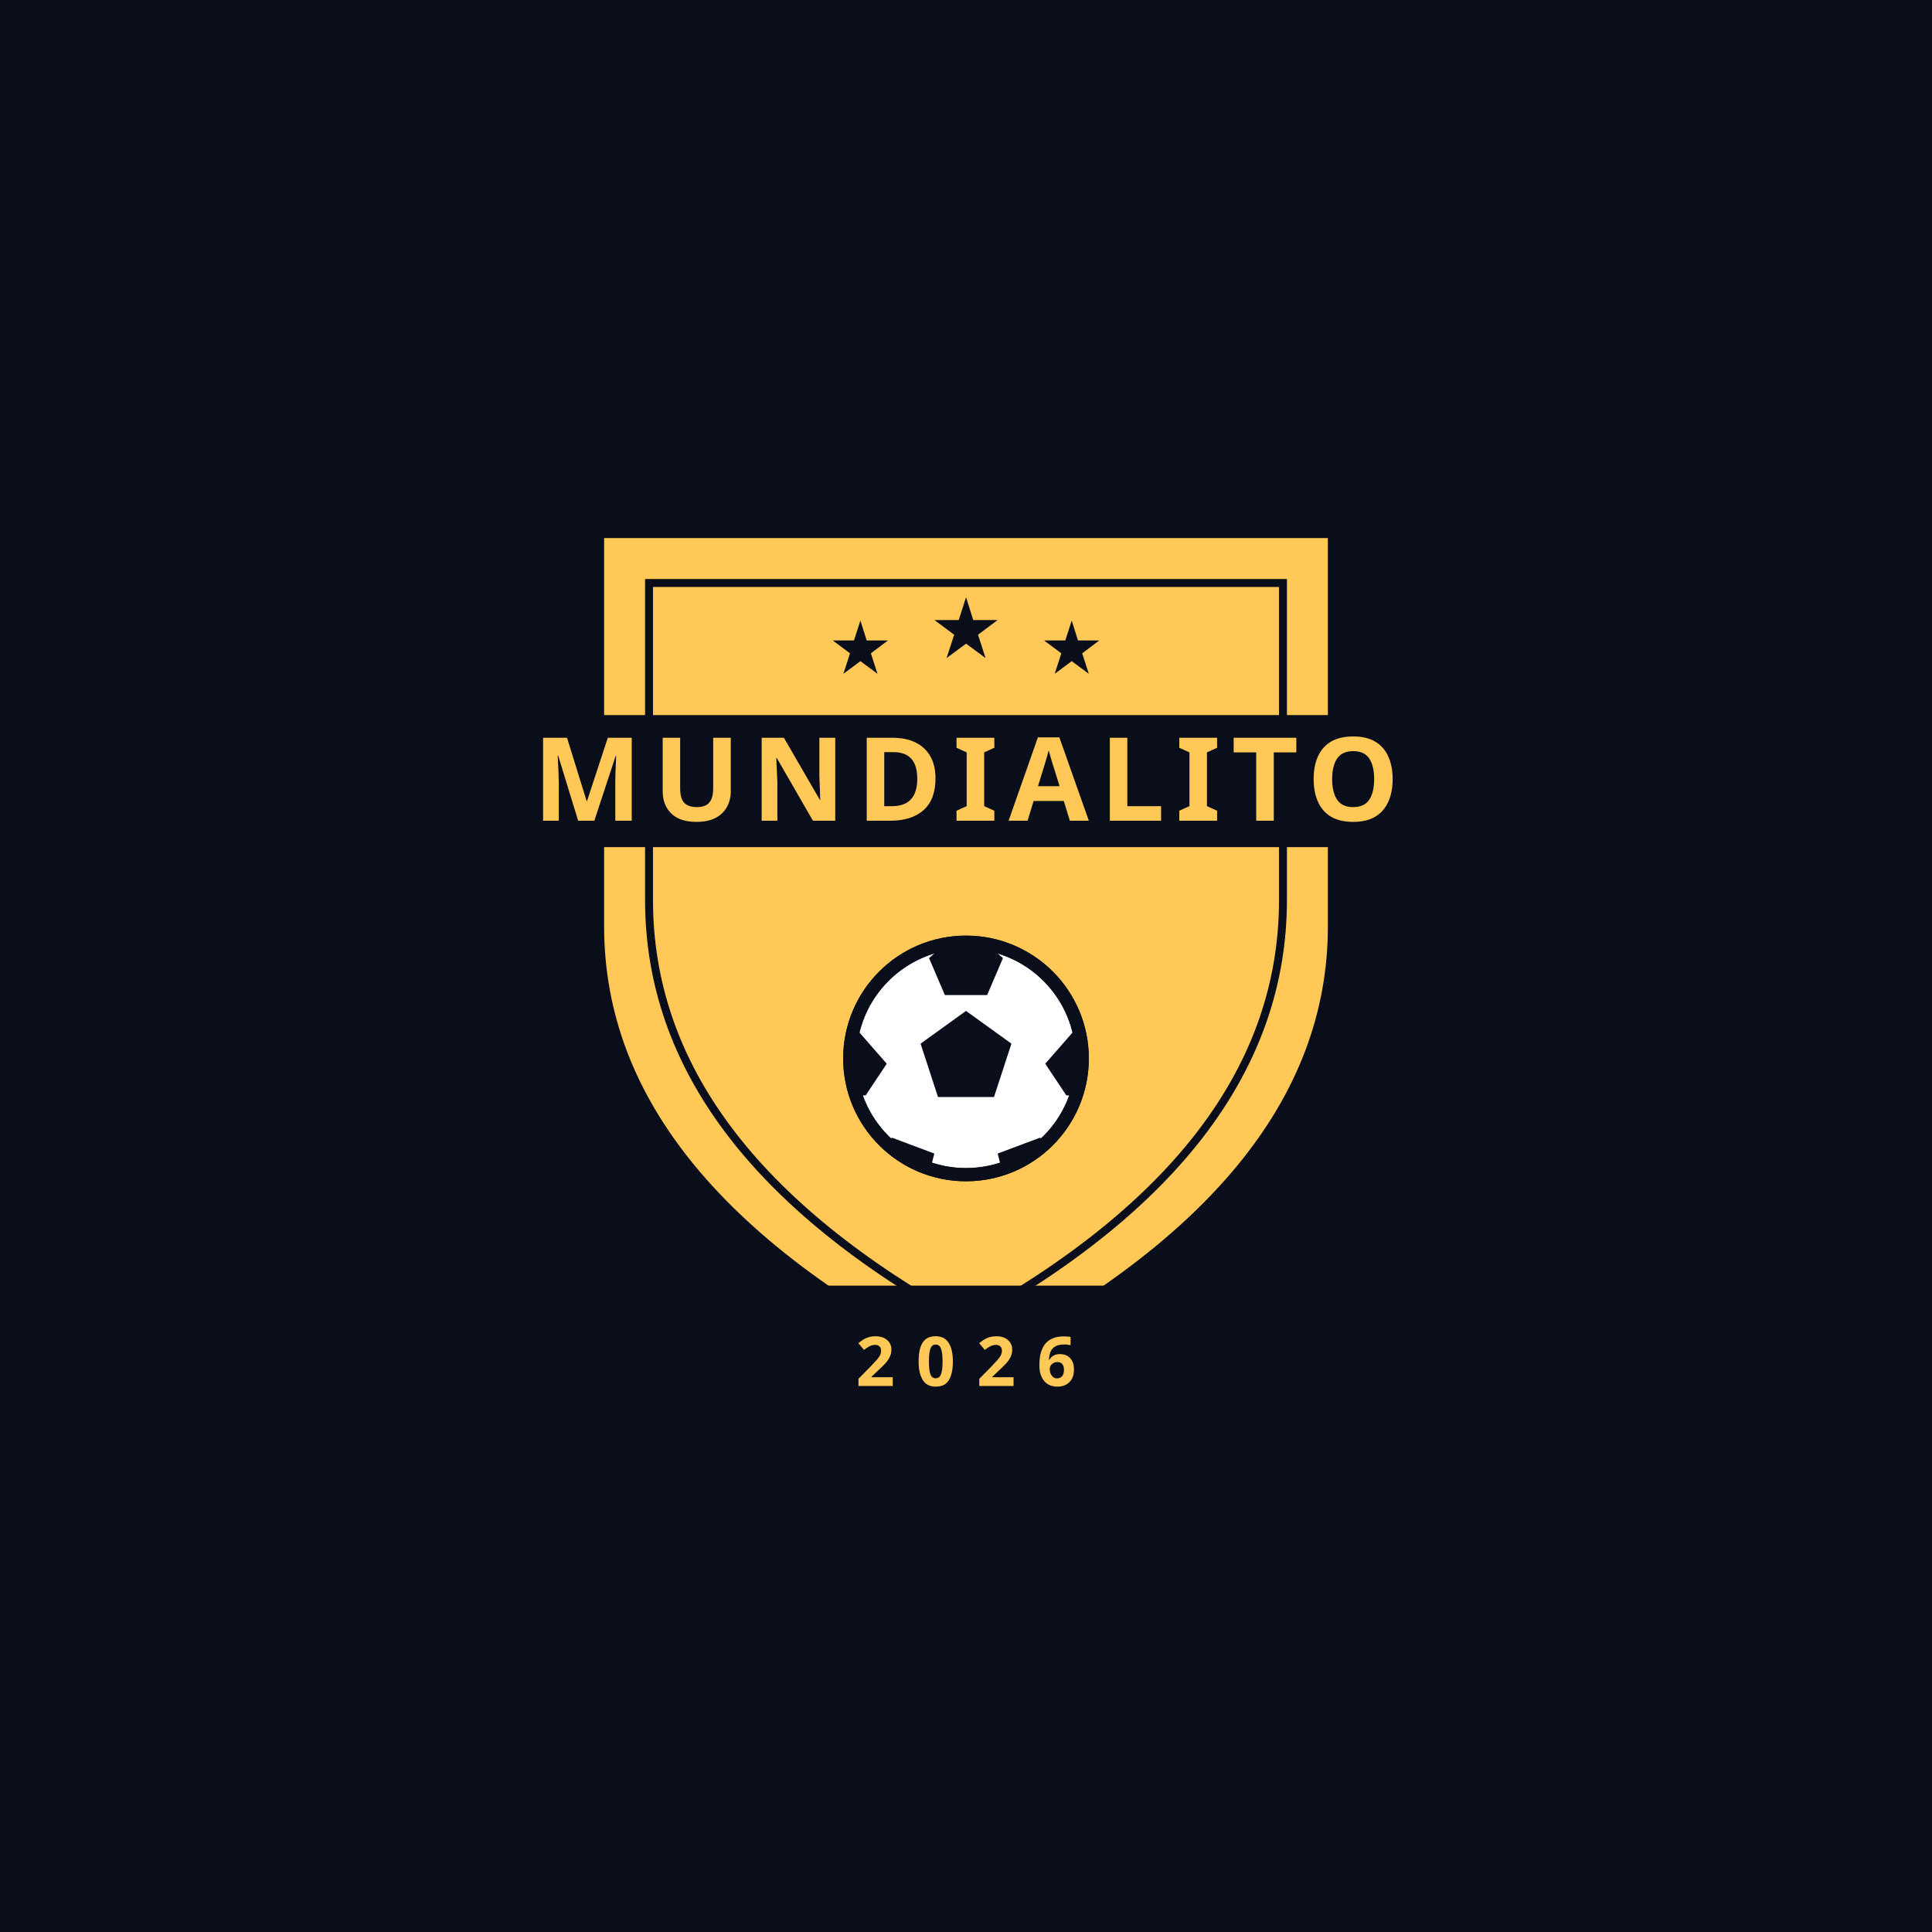
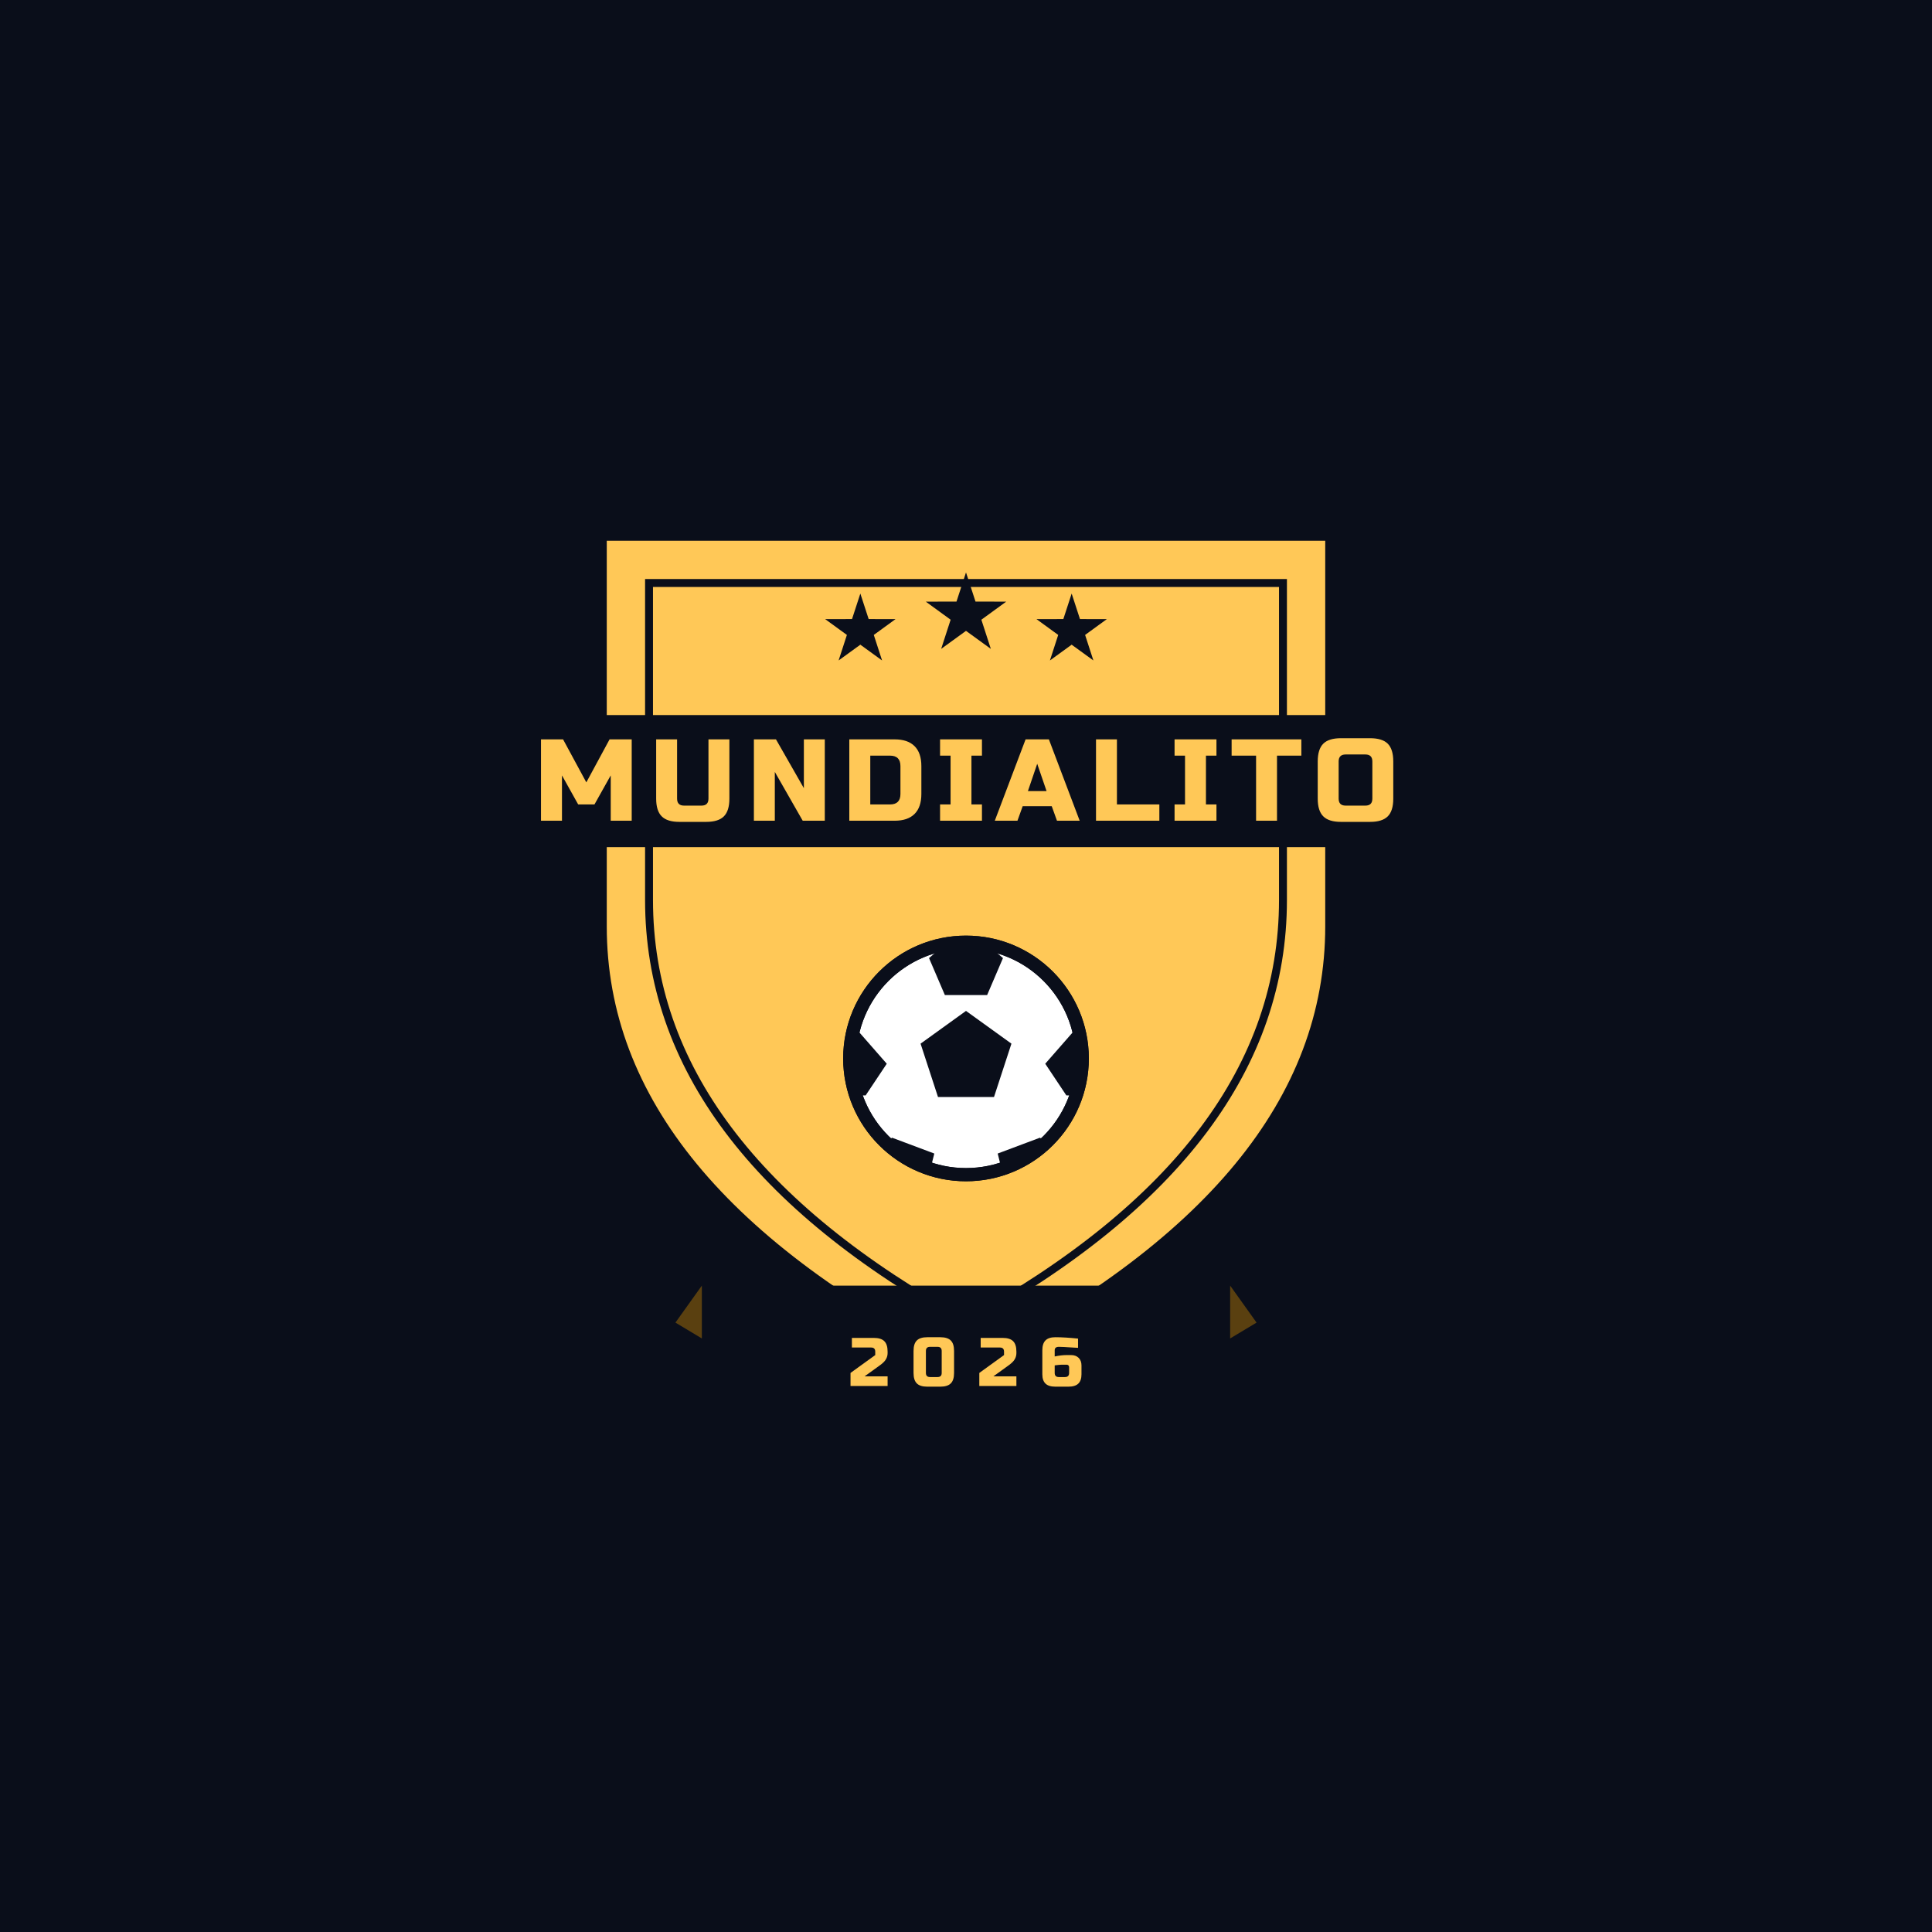
- <svg xmlns="http://www.w3.org/2000/svg" viewBox="0 0 512 512" width="512" height="512">
+ <svg xmlns="http://www.w3.org/2000/svg" viewBox="0 0 512 512">
  <rect width="512" height="512" fill="#0a0e1a" />
  <g transform="translate(256, 256) scale(1.4) translate(-100, -107.5)">
-     <path d="M 30 25 L 170 25 L 170 100 Q 170 150 100 185 Q 30 150 30 100 Z" fill="#FFC857" stroke="#0a0e1a" stroke-width="3" />
+     <path d="M 30 25 L 170 25 L 170 100 Q 170 150 100 185 Q 30 150 30 100 Z" fill="#FFC857" stroke="#0a0e1a" stroke-width="4" />
    <path d="M 40 35 L 160 35 L 160 95 Q 160 142 100 175 Q 40 142 40 95 Z" fill="none" stroke="#0a0e1a" stroke-width="1.5" />
-     <text x="80" y="52" text-anchor="middle" font-size="14" fill="#0a0e1a">★</text>
-     <text x="100" y="49" text-anchor="middle" font-size="16" fill="#0a0e1a">★</text>
-     <text x="120" y="52" text-anchor="middle" font-size="14" fill="#0a0e1a">★</text>
+     <path d="M 0 -8 L 1.8 -2.48 L 7.61 -2.47 L 2.91 0.95 L 4.7 6.47 L 0 3.06 L -4.7 6.47 L -2.91 0.95 L -7.61 -2.47 L -1.8 -2.48 Z" transform="translate(80, 44) scale(0.875)" fill="#0a0e1a" />
+     <path d="M 0 -8 L 1.8 -2.48 L 7.61 -2.47 L 2.91 0.95 L 4.7 6.47 L 0 3.06 L -4.7 6.47 L -2.91 0.95 L -7.61 -2.47 L -1.8 -2.48 Z" transform="translate(100, 41)" fill="#0a0e1a" />
+     <path d="M 0 -8 L 1.8 -2.48 L 7.61 -2.47 L 2.91 0.95 L 4.7 6.47 L 0 3.06 L -4.7 6.47 L -2.91 0.95 L -7.61 -2.47 L -1.8 -2.48 Z" transform="translate(120, 44) scale(0.875)" fill="#0a0e1a" />
    <path d="M 30 60 L 170 60 L 170 85 L 30 85 Z" fill="#0a0e1a" />
-     <text x="100" y="80" text-anchor="middle" font-family="sans-serif" font-weight="900" font-size="22" fill="#FFC857" letter-spacing="2">MUNDIALITO</text>
+     <path d="M32.75 80L32.75 71.42L29.67 76.92L26.59 76.92L23.52 71.42L23.52 80L19.55 80L19.55 64.60L23.73 64.60L28.13 72.74L32.53 64.60L36.72 64.60L36.72 80 M51.25 75.82L51.25 64.60L55.21 64.60L55.21 75.82Q55.21 78.13 54.17 79.17Q53.13 80.22 50.81 80.22L45.75 80.22Q43.44 80.22 42.40 79.17Q41.35 78.13 41.35 75.82L41.35 64.60L45.31 64.60L45.31 75.82Q45.31 77.14 46.63 77.14L49.93 77.14Q51.25 77.14 51.25 75.82 M73.27 64.60L73.27 80L69.09 80L63.81 70.76L63.81 80L59.85 80L59.85 64.60L64.03 64.60L69.31 73.84L69.31 64.60 M77.91 64.60L86.50 64.60Q88.98 64.60 90.27 65.89Q91.55 67.17 91.55 69.66L91.55 74.94Q91.55 77.43 90.27 78.71Q88.98 80 86.50 80L77.91 80L77.91 64.60M87.59 74.94L87.59 69.66Q87.59 67.68 85.61 67.68L81.88 67.68L81.88 76.92L85.61 76.92Q87.59 76.92 87.59 74.94 M103.02 76.92L103.02 80L95.09 80L95.09 76.92L97.08 76.92L97.08 67.68L95.09 67.68L95.09 64.60L103.02 64.60L103.02 67.68L101.03 67.68L101.03 76.92 M110.73 77.25L109.74 80L105.45 80L111.28 64.60L115.69 64.60L121.52 80L117.22 80L116.23 77.25L110.73 77.25M113.48 69.22L111.72 74.39L115.25 74.39 M128.57 64.60L128.57 76.92L136.60 76.92L136.60 80L124.61 80L124.61 64.60 M147.41 76.92L147.41 80L139.48 80L139.48 76.92L141.46 76.92L141.46 67.68L139.48 67.68L139.48 64.60L147.41 64.60L147.41 67.68L145.42 67.68L145.42 76.92 M158.87 67.68L158.87 80L154.91 80L154.91 67.68L150.28 67.68L150.28 64.60L163.48 64.60L163.48 67.68 M176.92 75.82L176.92 68.78Q176.92 67.46 175.60 67.46L171.86 67.46Q170.54 67.46 170.54 68.78L170.54 75.82Q170.54 77.14 171.86 77.14L175.60 77.14Q176.92 77.14 176.92 75.82M180.88 68.78L180.88 75.82Q180.88 78.13 179.84 79.17Q178.79 80.22 176.48 80.22L170.98 80.22Q168.67 80.22 167.63 79.17Q166.58 78.13 166.58 75.82L166.58 68.78Q166.58 66.47 167.63 65.42Q168.67 64.38 170.98 64.38L176.48 64.38Q178.79 64.38 179.84 65.42Q180.88 66.47 180.88 68.78" fill="#FFC857" />
    <g transform="translate(100, 125)">
      <circle r="22" fill="white" stroke="#0a0e1a" stroke-width="2.5" />
      <polygon points="0,-9 8.6,-2.8 5.3,7.3 -5.3,7.3 -8.6,-2.8" fill="#0a0e1a" />
-       <clipPath id="bmask">
+       <clipPath id="ball-clip-mask">
        <circle r="22" />
      </clipPath>
-       <g clip-path="url(#bmask)">
+       <g clip-path="url(#ball-clip-mask)">
        <polygon points="0,-25 7,-19 4,-12 -4,-12 -7,-19" fill="#0a0e1a" />
        <polygon points="22,-7 28,-2 26,7 19,7 15,1" fill="#0a0e1a" />
        <polygon points="-22,-7 -28,-2 -26,7 -19,7 -15,1" fill="#0a0e1a" />
        <polygon points="14,15 21,20 16,28 8,26 6,18" fill="#0a0e1a" />
        <polygon points="-14,15 -21,20 -16,28 -8,26 -6,18" fill="#0a0e1a" />
      </g>
      <circle r="22" fill="none" stroke="#0a0e1a" stroke-width="2.5" />
    </g>
    <path d="M 50 168 L 150 168 L 145 195 L 55 195 Z" fill="#0a0e1a" />
-     <text x="100" y="187" text-anchor="middle" font-family="sans-serif" font-weight="900" font-size="13" fill="#FFC857" letter-spacing="4">2026</text>
+     <path d="M 50 168 L 45 175 L 50 178 Z" fill="#5a4010" />
+     <path d="M 150 168 L 155 175 L 150 178 Z" fill="#5a4010" />
+     <path d="M85.16 180.50L85.16 180.76Q85.16 181.87 84.22 182.67Q83.94 182.92 83.60 183.16L80.80 185.18L85.16 185.18L85.16 187L78.14 187L78.14 184.53L82.82 181.15L82.82 180.50Q82.82 179.72 82.04 179.72L78.40 179.72L78.40 177.90L82.56 177.90Q83.92 177.90 84.54 178.52Q85.16 179.13 85.16 180.50 M95.40 184.53L95.40 180.37Q95.40 179.59 94.62 179.59L93.19 179.59Q92.41 179.59 92.41 180.37L92.41 184.53Q92.41 185.31 93.19 185.31L94.62 185.31Q95.40 185.31 95.40 184.53M97.74 180.37L97.74 184.53Q97.74 185.90 97.12 186.51Q96.50 187.13 95.14 187.13L92.67 187.13Q91.30 187.13 90.69 186.51Q90.07 185.90 90.07 184.53L90.07 180.37Q90.07 179 90.69 178.39Q91.30 177.77 92.67 177.77L95.14 177.77Q96.50 177.77 97.12 178.39Q97.74 179 97.74 180.37 M109.54 180.50L109.54 180.76Q109.54 181.87 108.60 182.67Q108.32 182.92 107.98 183.16L105.18 185.18L109.54 185.18L109.54 187L102.52 187L102.52 184.53L107.20 181.15L107.20 180.50Q107.20 179.72 106.42 179.72L102.78 179.72L102.78 177.90L106.94 177.90Q108.30 177.90 108.92 178.52Q109.54 179.13 109.54 180.50 M116.92 177.77Q118.70 177.77 121.21 178.03L121.21 179.78Q120.49 179.75 119.99 179.71Q119.49 179.68 119.18 179.66Q118.86 179.64 118.54 179.62Q118.02 179.59 117.58 179.59Q116.79 179.59 116.79 180.24L116.79 181.41Q118.05 181.15 119 181.15L119.91 181.15Q120.79 181.15 121.33 181.68Q121.86 182.22 121.86 183.10L121.86 184.79Q121.86 185.97 121.26 186.55Q120.66 187.13 119.39 187.13L116.92 187.13Q115.65 187.13 115.05 186.55Q114.45 185.97 114.45 184.79L114.45 180.24Q114.45 178.97 115.05 178.37Q115.65 177.77 116.92 177.77M119.06 182.97L118.35 182.97Q117.86 182.97 117.45 183.02Q117.04 183.07 116.79 183.10L116.79 184.53Q116.79 185.31 117.57 185.31L118.74 185.31Q119.52 185.31 119.52 184.53L119.52 183.43Q119.52 183.23 119.39 183.10Q119.26 182.97 119.06 182.97" fill="#FFC857" />
  </g>
</svg>
